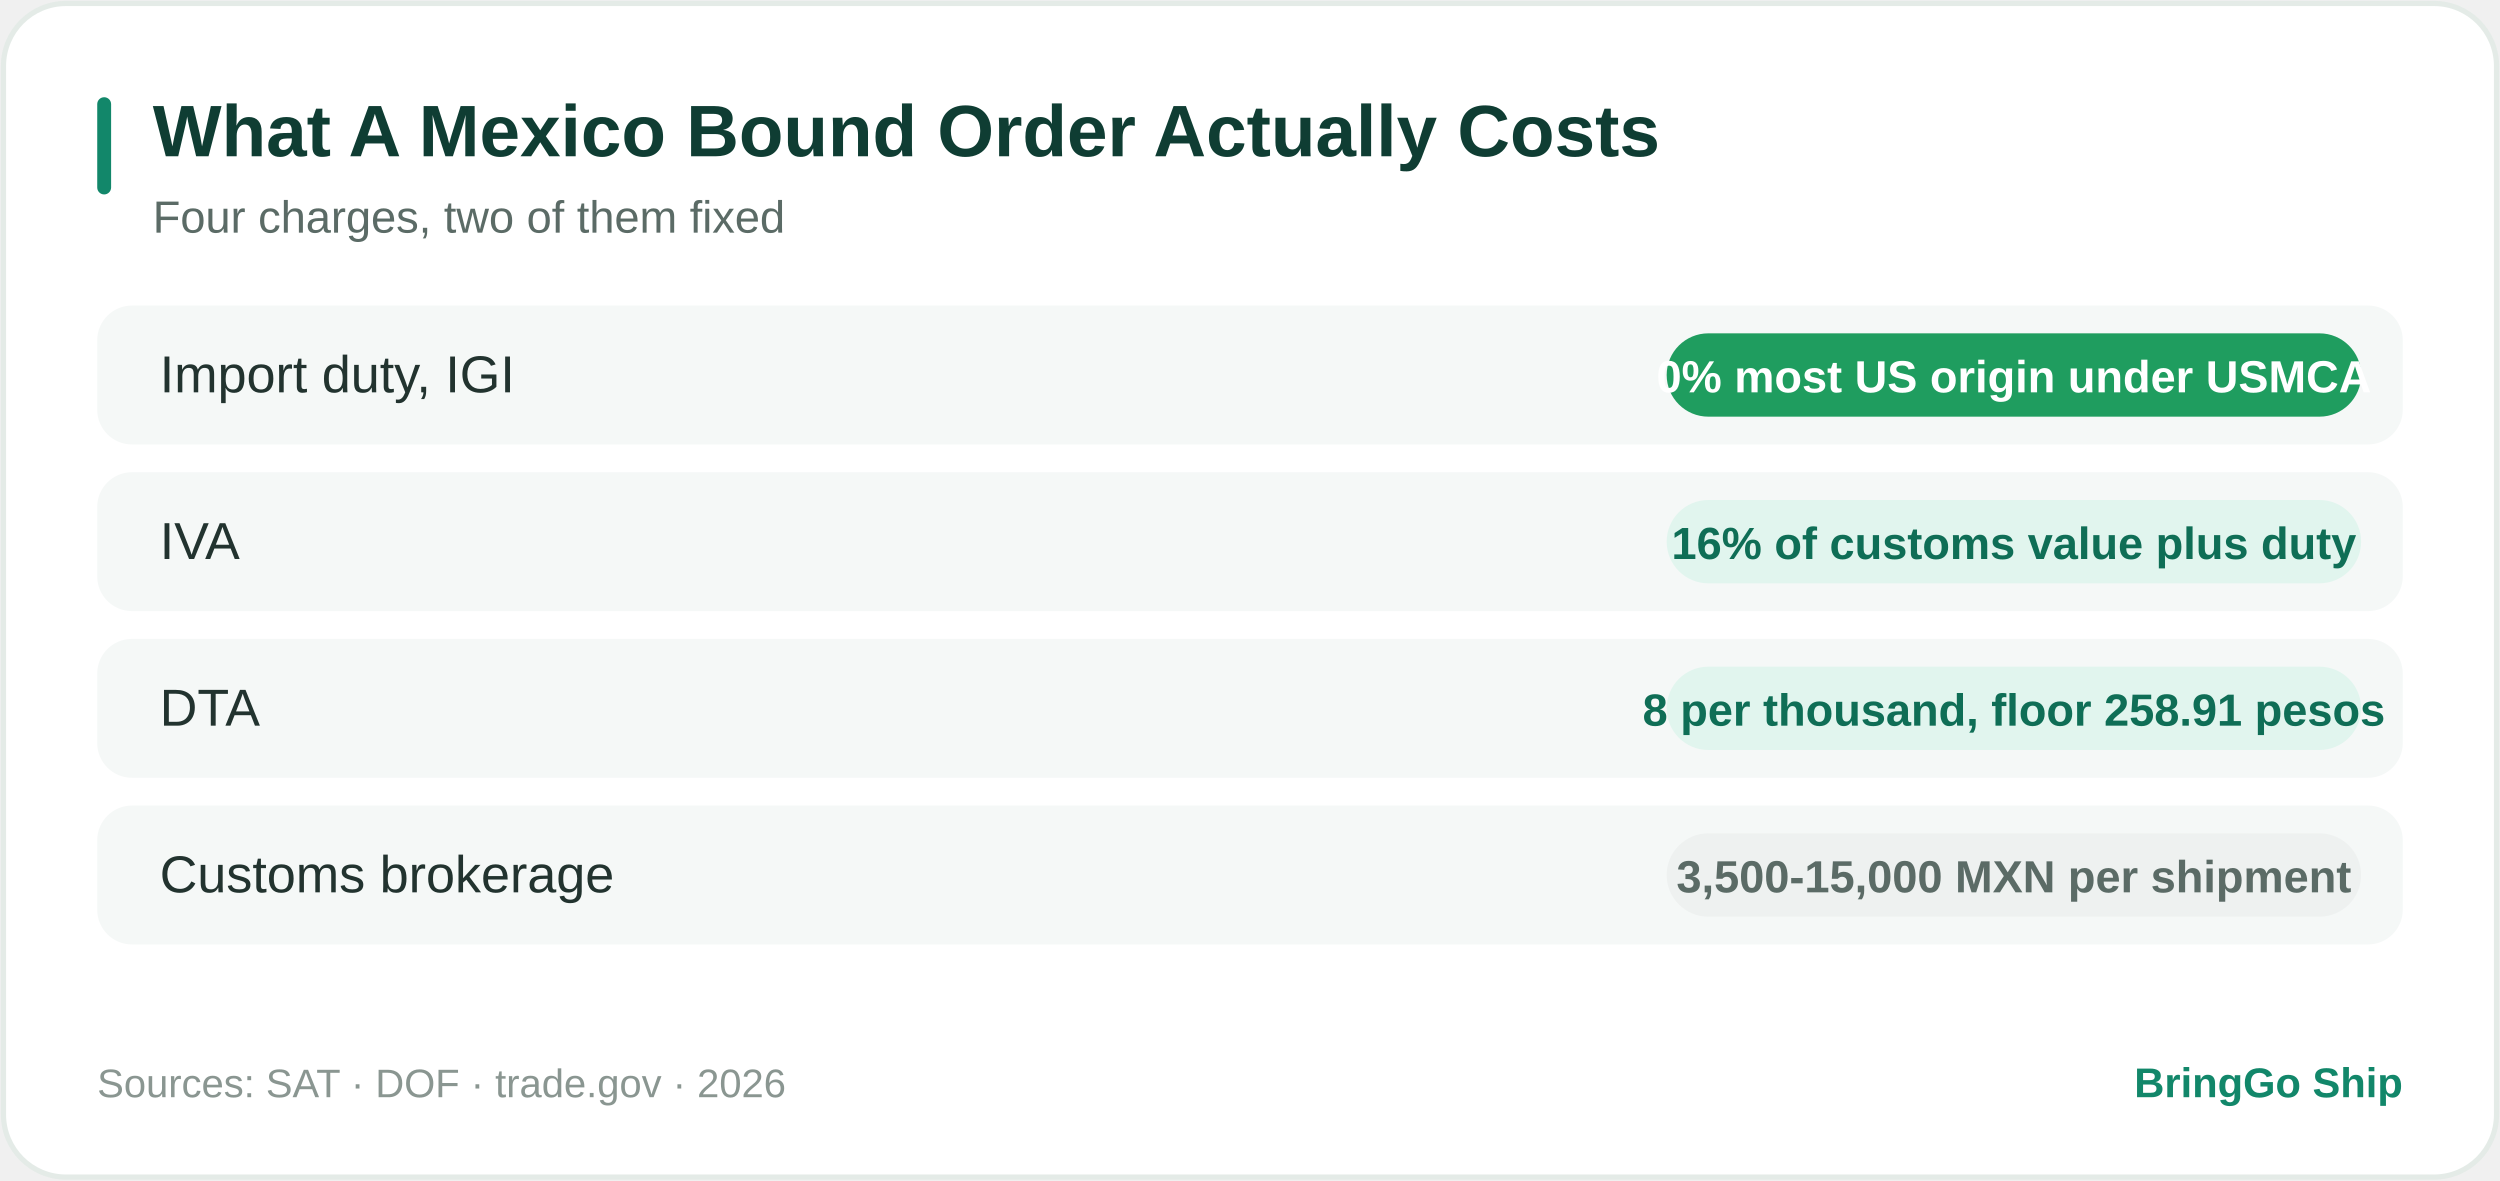
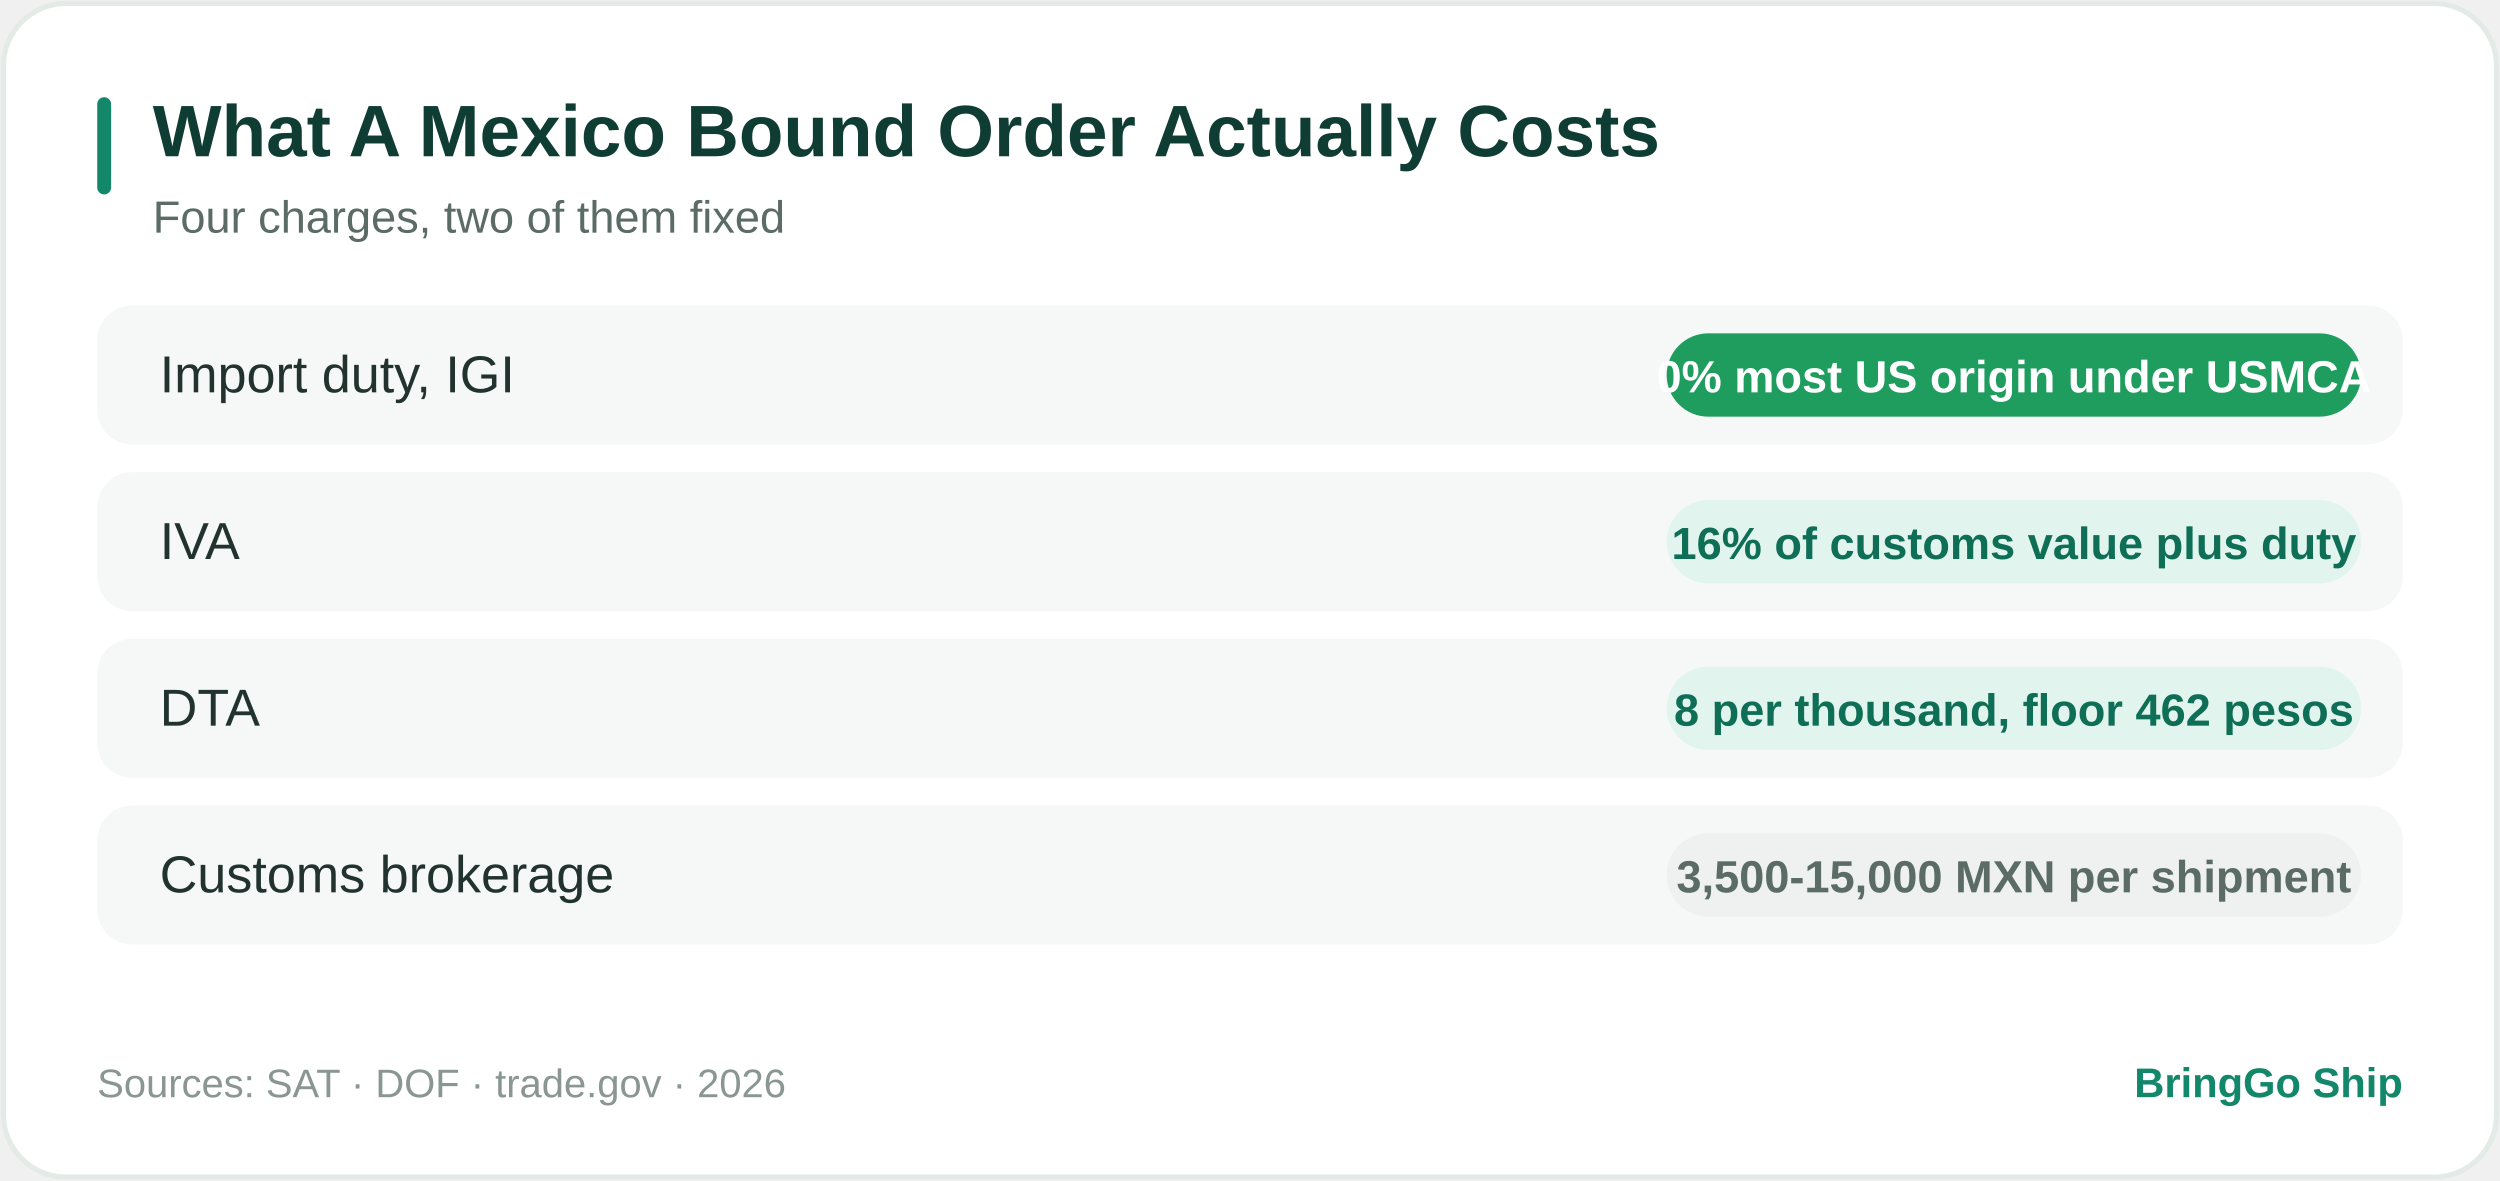
<svg xmlns="http://www.w3.org/2000/svg" width="720" height="340" viewBox="0 0 720 340" role="img">
  <style>
text{font-family:Arial,Helvetica,sans-serif}
.card{fill:#ffffff;stroke:#e4ebe7;stroke-width:1.5}
.row{fill:#f5f8f7}.pill{fill:#E1F5EE}.hi{fill:#1f9d5f}.mut{fill:#eef1f0}
.acc{fill:#12876A}.circ{fill:#12876A}.rd{fill:#fbe9e7}.am{fill:#fbf1dd}.tl{fill:#E1F5EE}.ln{stroke:#dbe6e1}
.tt{fill:#0F3D33;font-weight:bold}.ts{fill:#5b6b66}.tl2{fill:#22332f}
.tv{fill:#0F6E56;font-weight:bold}.tm{fill:#5b6b66;font-weight:bold}.tw{fill:#ffffff;font-weight:bold}
.tf{fill:#8a9691}.tb{fill:#12876A;font-weight:bold}.big{fill:#0F3D33;font-weight:bold}
.trd{fill:#a3392c;font-weight:bold}.tam{fill:#8a5a12;font-weight:bold}.ttl{fill:#0F6E56;font-weight:bold}
@media (prefers-color-scheme:dark){
.card{fill:#16211e;stroke:#2c3a35}
.row{fill:#1d2b27}.pill{fill:#123a2e}.hi{fill:#1f9d5f}.mut{fill:#28352f}
.acc{fill:#2fae7e}.circ{fill:#2fae7e}.rd{fill:#3a201c}.am{fill:#352a15}.tl{fill:#123a2e}
.tt{fill:#d7f2e6}.ts{fill:#8fa79d}.tl2{fill:#cfe0d9}
.tv{fill:#6fe0b0}.tm{fill:#9db3a9}.tw{fill:#ffffff}
.tf{fill:#6d8279}.tb{fill:#57d3a3}.big{fill:#d7f2e6}
.trd{fill:#f0a99e}.tam{fill:#e6c281}.ttl{fill:#6fe0b0}.ln{stroke:#31423c}}
</style>
  <rect x="1" y="1" width="718" height="338" rx="18" class="card" />
  <rect x="28" y="28" width="4" height="28" rx="2" class="acc" />
  <text x="44" y="45" font-size="21" class="tt">What A Mexico Bound Order Actually Costs</text>
  <text x="44" y="67" font-size="13" class="ts">Four charges, two of them fixed</text>
  <g transform="translate(0,88)">
    <rect x="28" y="0" width="664" height="40" rx="10" class="row" />
    <text x="46" y="25" font-size="15" class="tl2">Import duty, IGI</text>
    <rect x="480" y="8" width="200" height="24" rx="12" class="hi" />
    <text x="580" y="25" text-anchor="middle" font-size="13" class="tw">0% most US origin under USMCA</text>
    <rect x="28" y="48" width="664" height="40" rx="10" class="row" />
    <text x="46" y="73" font-size="15" class="tl2">IVA</text>
    <rect x="480" y="56" width="200" height="24" rx="12" class="pill" />
    <text x="580" y="73" text-anchor="middle" font-size="13" class="tv">16% of customs value plus duty</text>
    <rect x="28" y="96" width="664" height="40" rx="10" class="row" />
    <text x="46" y="121" font-size="15" class="tl2">DTA</text>
    <rect x="480" y="104" width="200" height="24" rx="12" class="pill" />
-     <text x="580" y="121" text-anchor="middle" font-size="13" class="tv">8 per thousand, floor 258.91 pesos</text>
+     <text x="580" y="121" text-anchor="middle" font-size="13" class="tv">8 per thousand, floor 462 pesos</text>
    <rect x="28" y="144" width="664" height="40" rx="10" class="row" />
    <text x="46" y="169" font-size="15" class="tl2">Customs brokerage</text>
    <rect x="480" y="152" width="200" height="24" rx="12" class="mut" />
    <text x="580" y="169" text-anchor="middle" font-size="13" class="tm">3,500-15,000 MXN per shipment</text>
  </g>
  <text x="28" y="316" font-size="11.5" class="tf">Sources: SAT · DOF · trade.gov · 2026</text>
  <text x="692" y="316" text-anchor="end" font-size="12" class="tb">BringGo Ship</text>
</svg>
